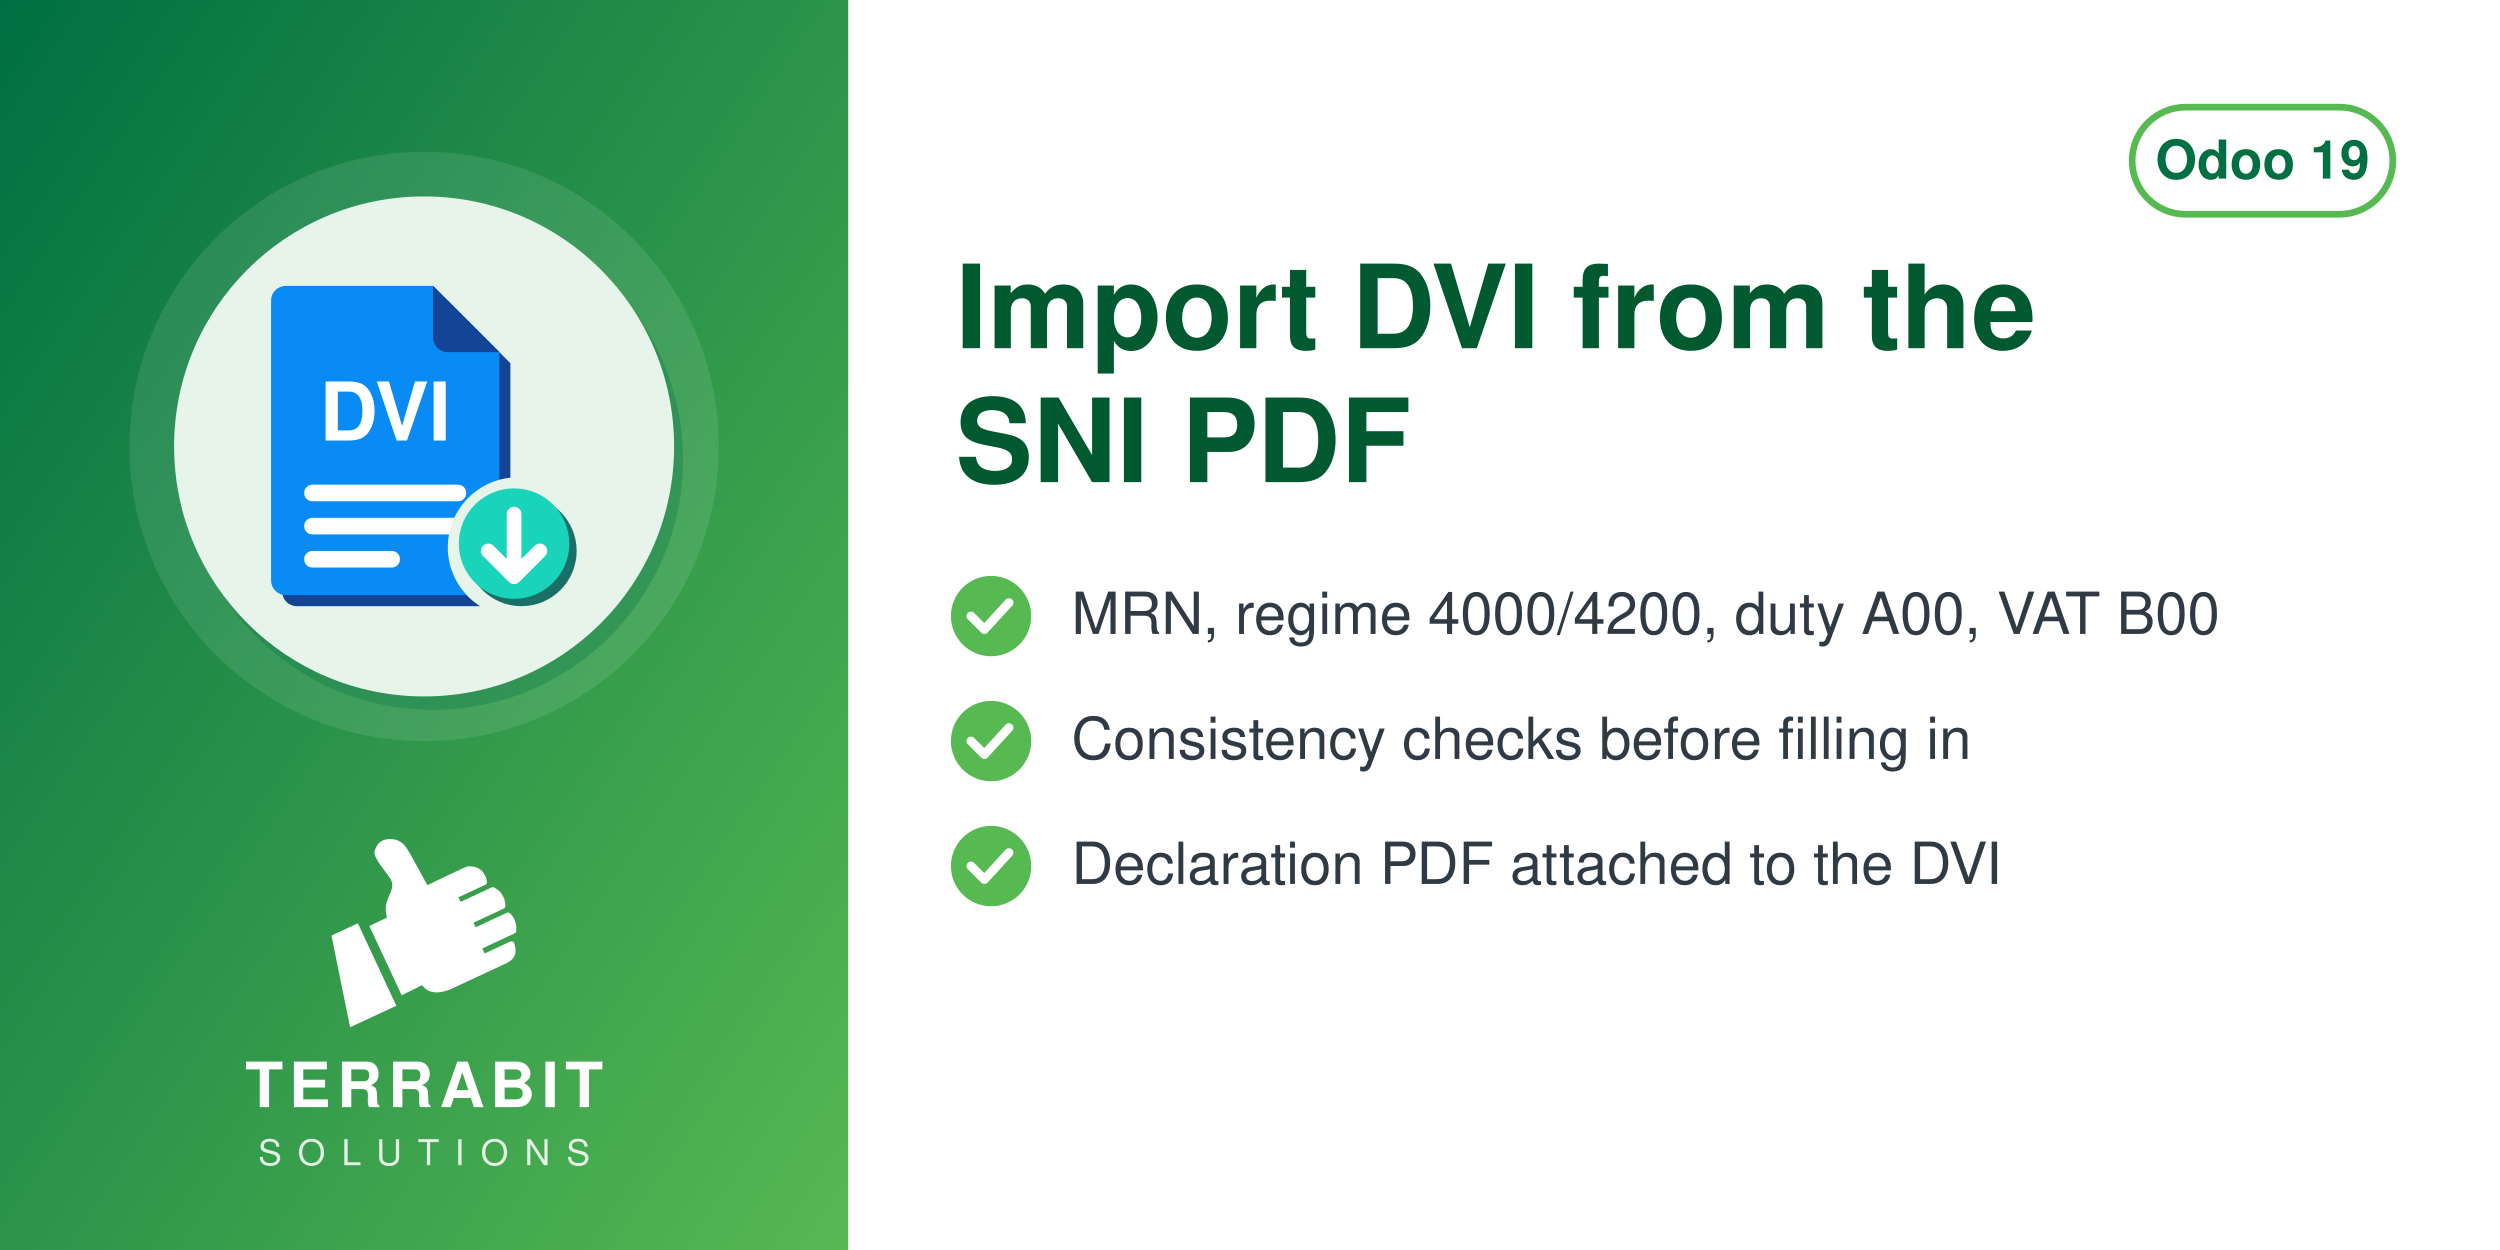
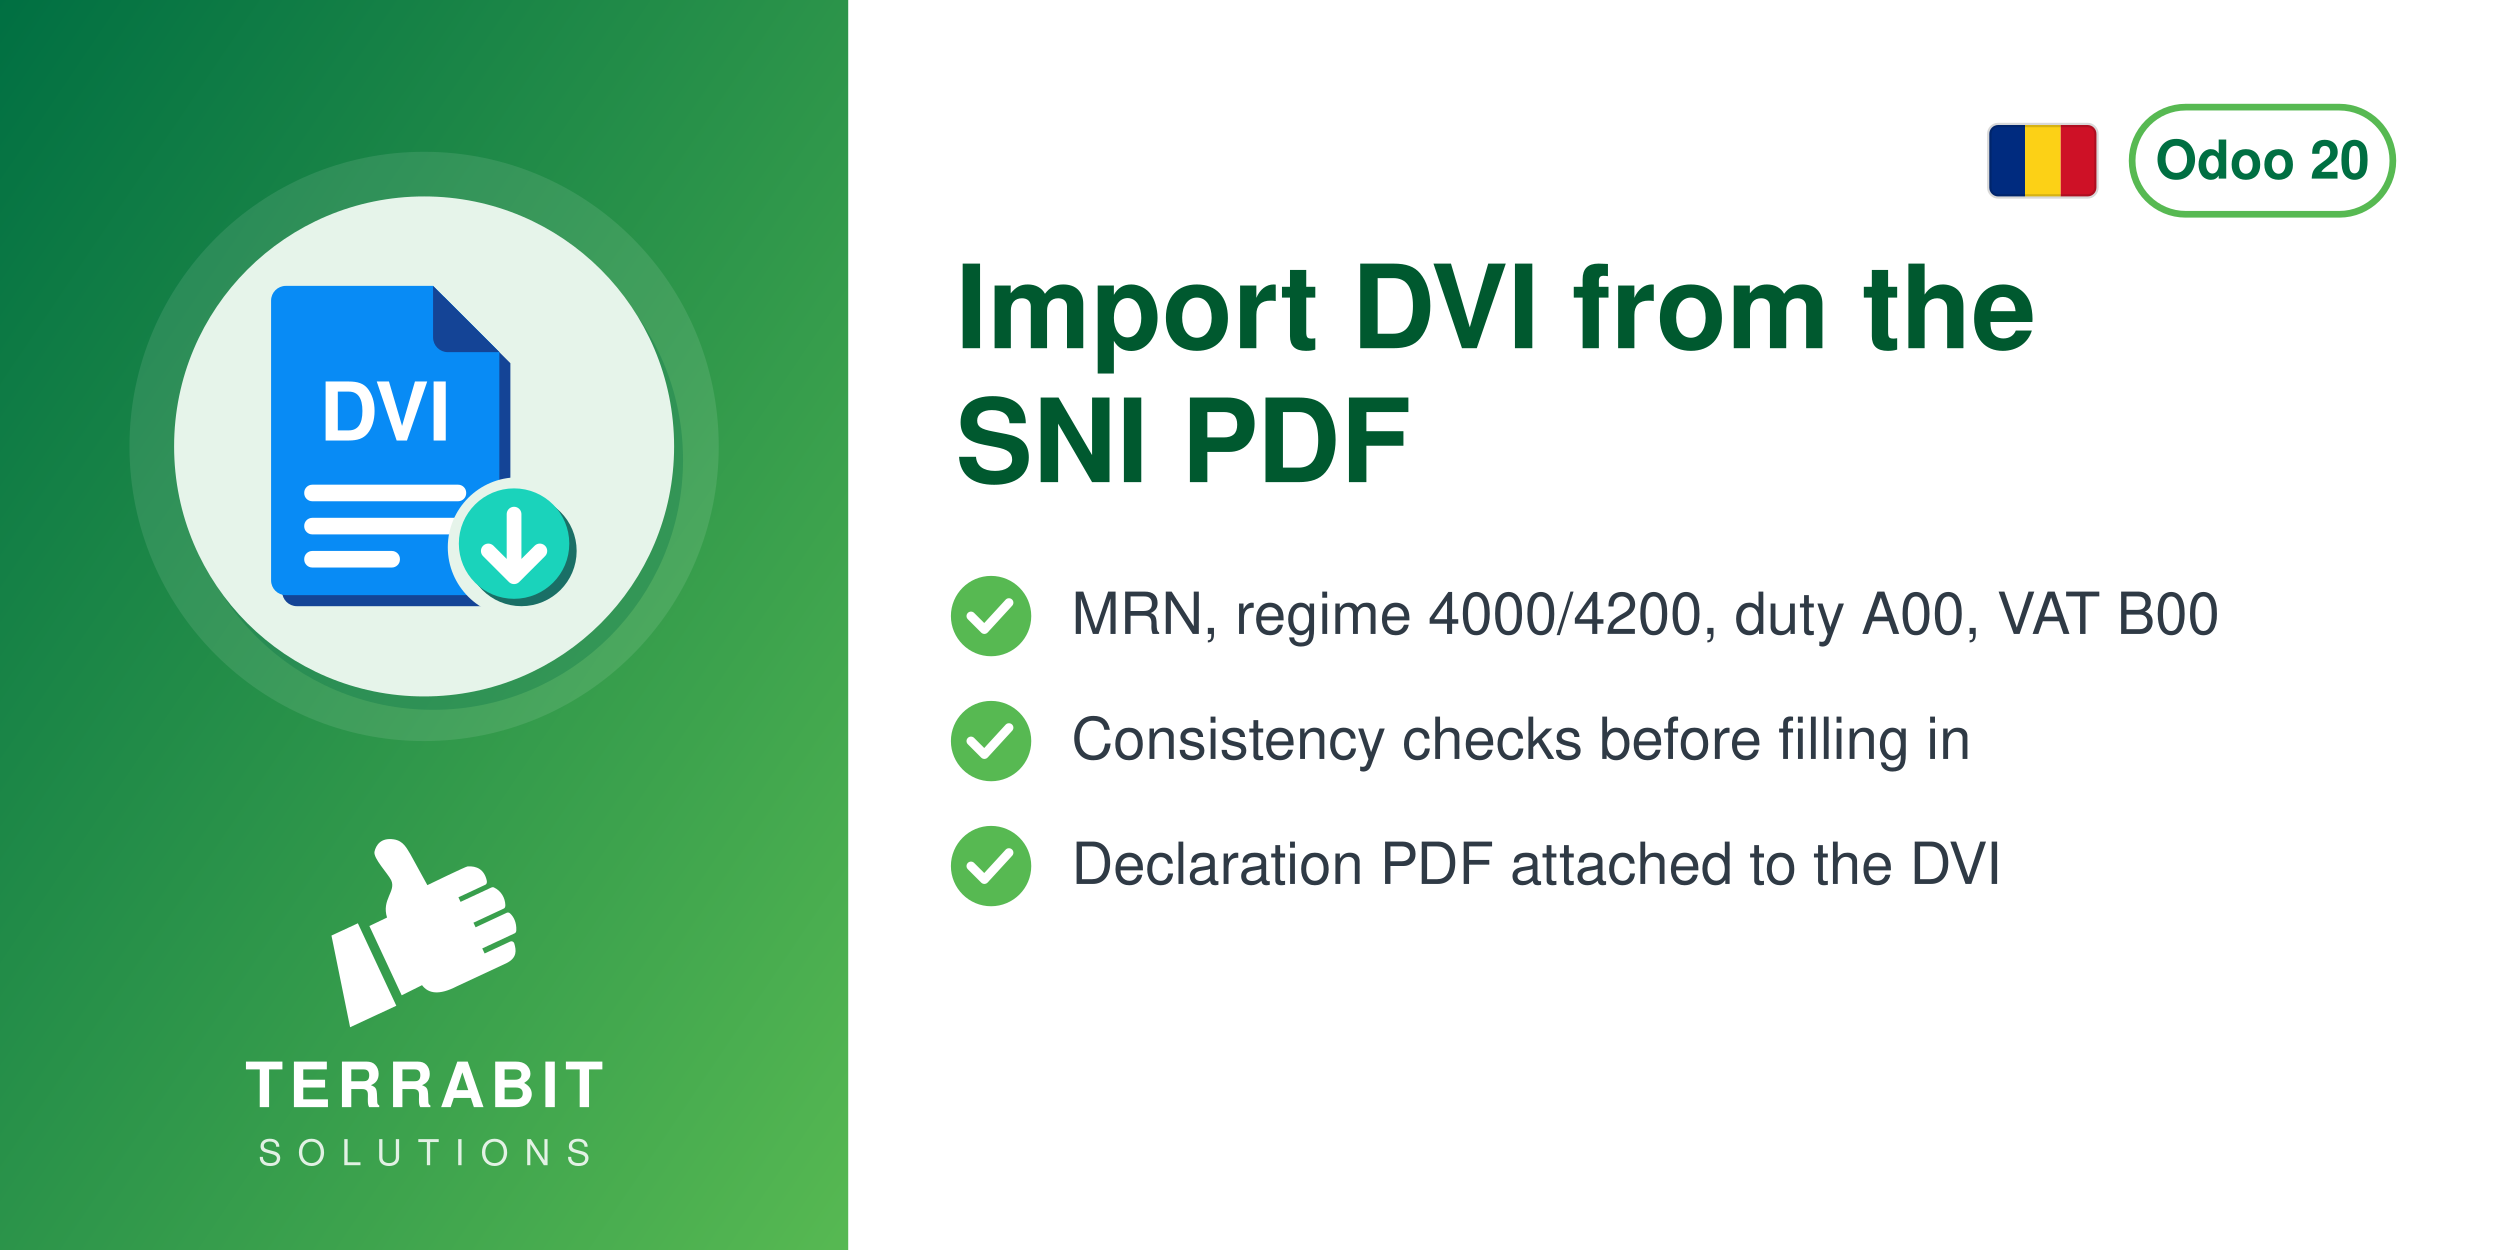
<svg xmlns="http://www.w3.org/2000/svg" width="560" height="280" viewBox="0 0 560 280">
  <defs>
    <linearGradient id="g" x1="0" y1="0" x2="1" y2="1">
      <stop offset="0" stop-color="#006F42" />
      <stop offset="1" stop-color="#57B952" />
    </linearGradient>
  </defs>
  <rect width="560" height="280" fill="#FFFFFF" />
  <rect width="190" height="280" fill="url(#g)" />
  <circle cx="95.0" cy="100" r="66" fill="white" opacity="0.10" />
  <circle cx="97.0" cy="103" r="56" fill="#006F42" opacity="0.30" />
  <circle cx="95.0" cy="100" r="56" fill="#E6F4EA" />
  <svg x="54.0" y="59.0" width="82" height="82" viewBox="0 0 100 100" preserveAspectRatio="xMidYMid meet">
    <g transform="translate(-1.86,0.11) scale(1.0057)">
      <defs>
        <mask id="mi-cut" maskUnits="userSpaceOnUse" x="-20" y="-20" width="140" height="140">
          <rect x="-20" y="-20" width="140" height="140" fill="#fff" />
          <circle cx="77" cy="77" r="19" fill="#000" />
        </mask>
      </defs>
      <g mask="url(#mi-cut)">
        <g transform="translate(3,3)" fill="#144496">
          <path d="M14,6 h40 l18,18 v62 a4,4 0 0 1 -4,4 h-54 a4,4 0 0 1 -4,-4 v-76 a4,4 0 0 1 4,-4z" />
        </g>
        <g fill="#088BF5">
          <path d="M14,6 h40 l18,18 v62 a4,4 0 0 1 -4,4 h-54 a4,4 0 0 1 -4,-4 v-76 a4,4 0 0 1 4,-4z" />
        </g>
        <path d="M54,6 v14 a4,4 0 0 0 4,4 h14z" fill="#144496" />
        <text x="41" y="48" font-family="Helvetica, Arial, sans-serif" font-weight="bold" font-size="22" fill="#FFFFFF" text-anchor="middle">DVI</text>
        <rect x="19" y="60" width="44" height="4.5" rx="2.2" fill="#FFFFFF" />
        <rect x="19" y="69" width="44" height="4.5" rx="2.2" fill="#FFFFFF" />
        <rect x="19" y="78" width="26" height="4.5" rx="2.2" fill="#FFFFFF" />
      </g>
      <circle cx="78" cy="78" r="15" fill="#1A6F66" />
      <circle cx="76" cy="76" r="15" fill="#1AD3BB" />
      <path d="M76,68 v15 M69,78 l7,7 l7,-7" fill="none" stroke="#FFFFFF" stroke-width="4" stroke-linecap="round" stroke-linejoin="round" />
    </g>
  </svg>
  <svg x="72.0" y="186" width="46" height="46" viewBox="4045 2535 3400 3400" preserveAspectRatio="xMidYMid meet">
    <path fill="#FFFFFF" d="M4648.32 4073.59l636.59 1365.17 -765.09 355.96 -308.63 -1517.87 437.13 -203.26zm725.61 1192.32l336.75 -167.88c105.65,140.85 282.69,170.72 576.82,18.8l819.92 -382.33c181.4,-90.13 164.26,-214.57 130.07,-328.43 -4.28,-14.25 -13.68,-24.81 -27.34,-30.7 -13.67,-5.89 -27.61,-5.11 -41.09,1.18l-422.32 196.93 -39.04 -83.72 538.07 -250.91c16.64,-7.76 24.7,-27.69 25.58,-46.04 6.48,-134.33 -44.36,-230.89 -105.84,-285.23 -15.2,-13.44 -35.71,-15.59 -54.12,-7l-513.92 239.64 -35.6 -76.34 506.31 -236.1c17.69,-8.25 22.52,-36.93 21.83,-56.45 -4.1,-117.31 -67.62,-232.74 -187.72,-290.66 -13.94,-6.72 -28.64,-6.36 -42.69,0.19l-511.21 238.38 -35.37 -75.86 448.98 -209.36c20.44,-9.53 25.81,-42.28 21.02,-64.32 -41.02,-189.07 -167.92,-247.8 -318.14,-237.87 -29.39,1.94 -589.86,273.16 -665.95,310.54l-281.84 -513.57c-59.06,-93.13 -112.7,-221.7 -276.47,-245.13 -211.24,-30.22 -291.56,94.38 -316.89,203.13 -25.32,108.75 223.84,365.99 276.05,473.69 85.52,184.27 -161.86,318.11 -68.41,617.99l-292.54 139.94 535.09 1147.51z" />
  </svg>
  <text x="95.0" y="248" text-anchor="middle" font-family="Helvetica,Arial,sans-serif" font-size="14" font-weight="800" letter-spacing="1.4" fill="white">TERRABIT</text>
  <text x="95.0" y="261" text-anchor="middle" font-family="Helvetica,Arial,sans-serif" font-size="8" font-weight="500" letter-spacing="3.6" fill="white" opacity="0.85">SOLUTIONS</text>
  <g>
    <rect x="477.6" y="24" width="58.4" height="24" rx="12" fill="none" stroke="#57B952" stroke-width="1.5" />
-     <text x="506.8" y="40" text-anchor="middle" font-family="Helvetica,Arial,sans-serif" font-size="12" font-weight="700" fill="#006F42">Odoo 19</text>
+     <text x="506.8" y="40" text-anchor="middle" font-family="Helvetica,Arial,sans-serif" font-size="12" font-weight="700" fill="#006F42">Odoo 20</text>
+   </g>
+   <g>
+     <clipPath id="ro-flag">
+       <rect x="445.6" y="28.0" width="24" height="16" rx="2" />
+     </clipPath>
+     <g clip-path="url(#ro-flag)">
+       <rect x="445.6" y="28.0" width="8.0" height="16" fill="#002B7F" />
+       <rect x="453.6" y="28.0" width="8.0" height="16" fill="#FCD116" />
+       <rect x="461.6" y="28.0" width="8.0" height="16" fill="#CE1126" />
+     </g>
+     <rect x="445.6" y="28.0" width="24" height="16" rx="2" fill="none" stroke="#000000" stroke-opacity="0.15" stroke-width="1" />
  </g>
  <text x="214" y="78" font-family="Helvetica,Arial,sans-serif" font-size="26" font-weight="700" fill="#00592F">Import DVI from the</text>
  <text x="214" y="108" font-family="Helvetica,Arial,sans-serif" font-size="26" font-weight="700" fill="#00592F">SNI PDF</text>
  <circle cx="222" cy="138" r="9" fill="#57B952" />
  <path d="M217.5 138 l3 3 l5.5 -6" fill="none" stroke="white" stroke-width="2" stroke-linecap="round" stroke-linejoin="round" />
  <text x="240" y="142" font-family="Helvetica,Arial,sans-serif" font-size="13" fill="#2F3A45">MRN, regime 4000/4200, duty A00, VAT B00</text>
  <circle cx="222" cy="166" r="9" fill="#57B952" />
  <path d="M217.5 166 l3 3 l5.5 -6" fill="none" stroke="white" stroke-width="2" stroke-linecap="round" stroke-linejoin="round" />
  <text x="240" y="170" font-family="Helvetica,Arial,sans-serif" font-size="13" fill="#2F3A45">Consistency checks before filling in</text>
  <circle cx="222" cy="194" r="9" fill="#57B952" />
  <path d="M217.5 194 l3 3 l5.5 -6" fill="none" stroke="white" stroke-width="2" stroke-linecap="round" stroke-linejoin="round" />
  <text x="240" y="198" font-family="Helvetica,Arial,sans-serif" font-size="13" fill="#2F3A45">Declaration PDF attached to the DVI</text>
</svg>
